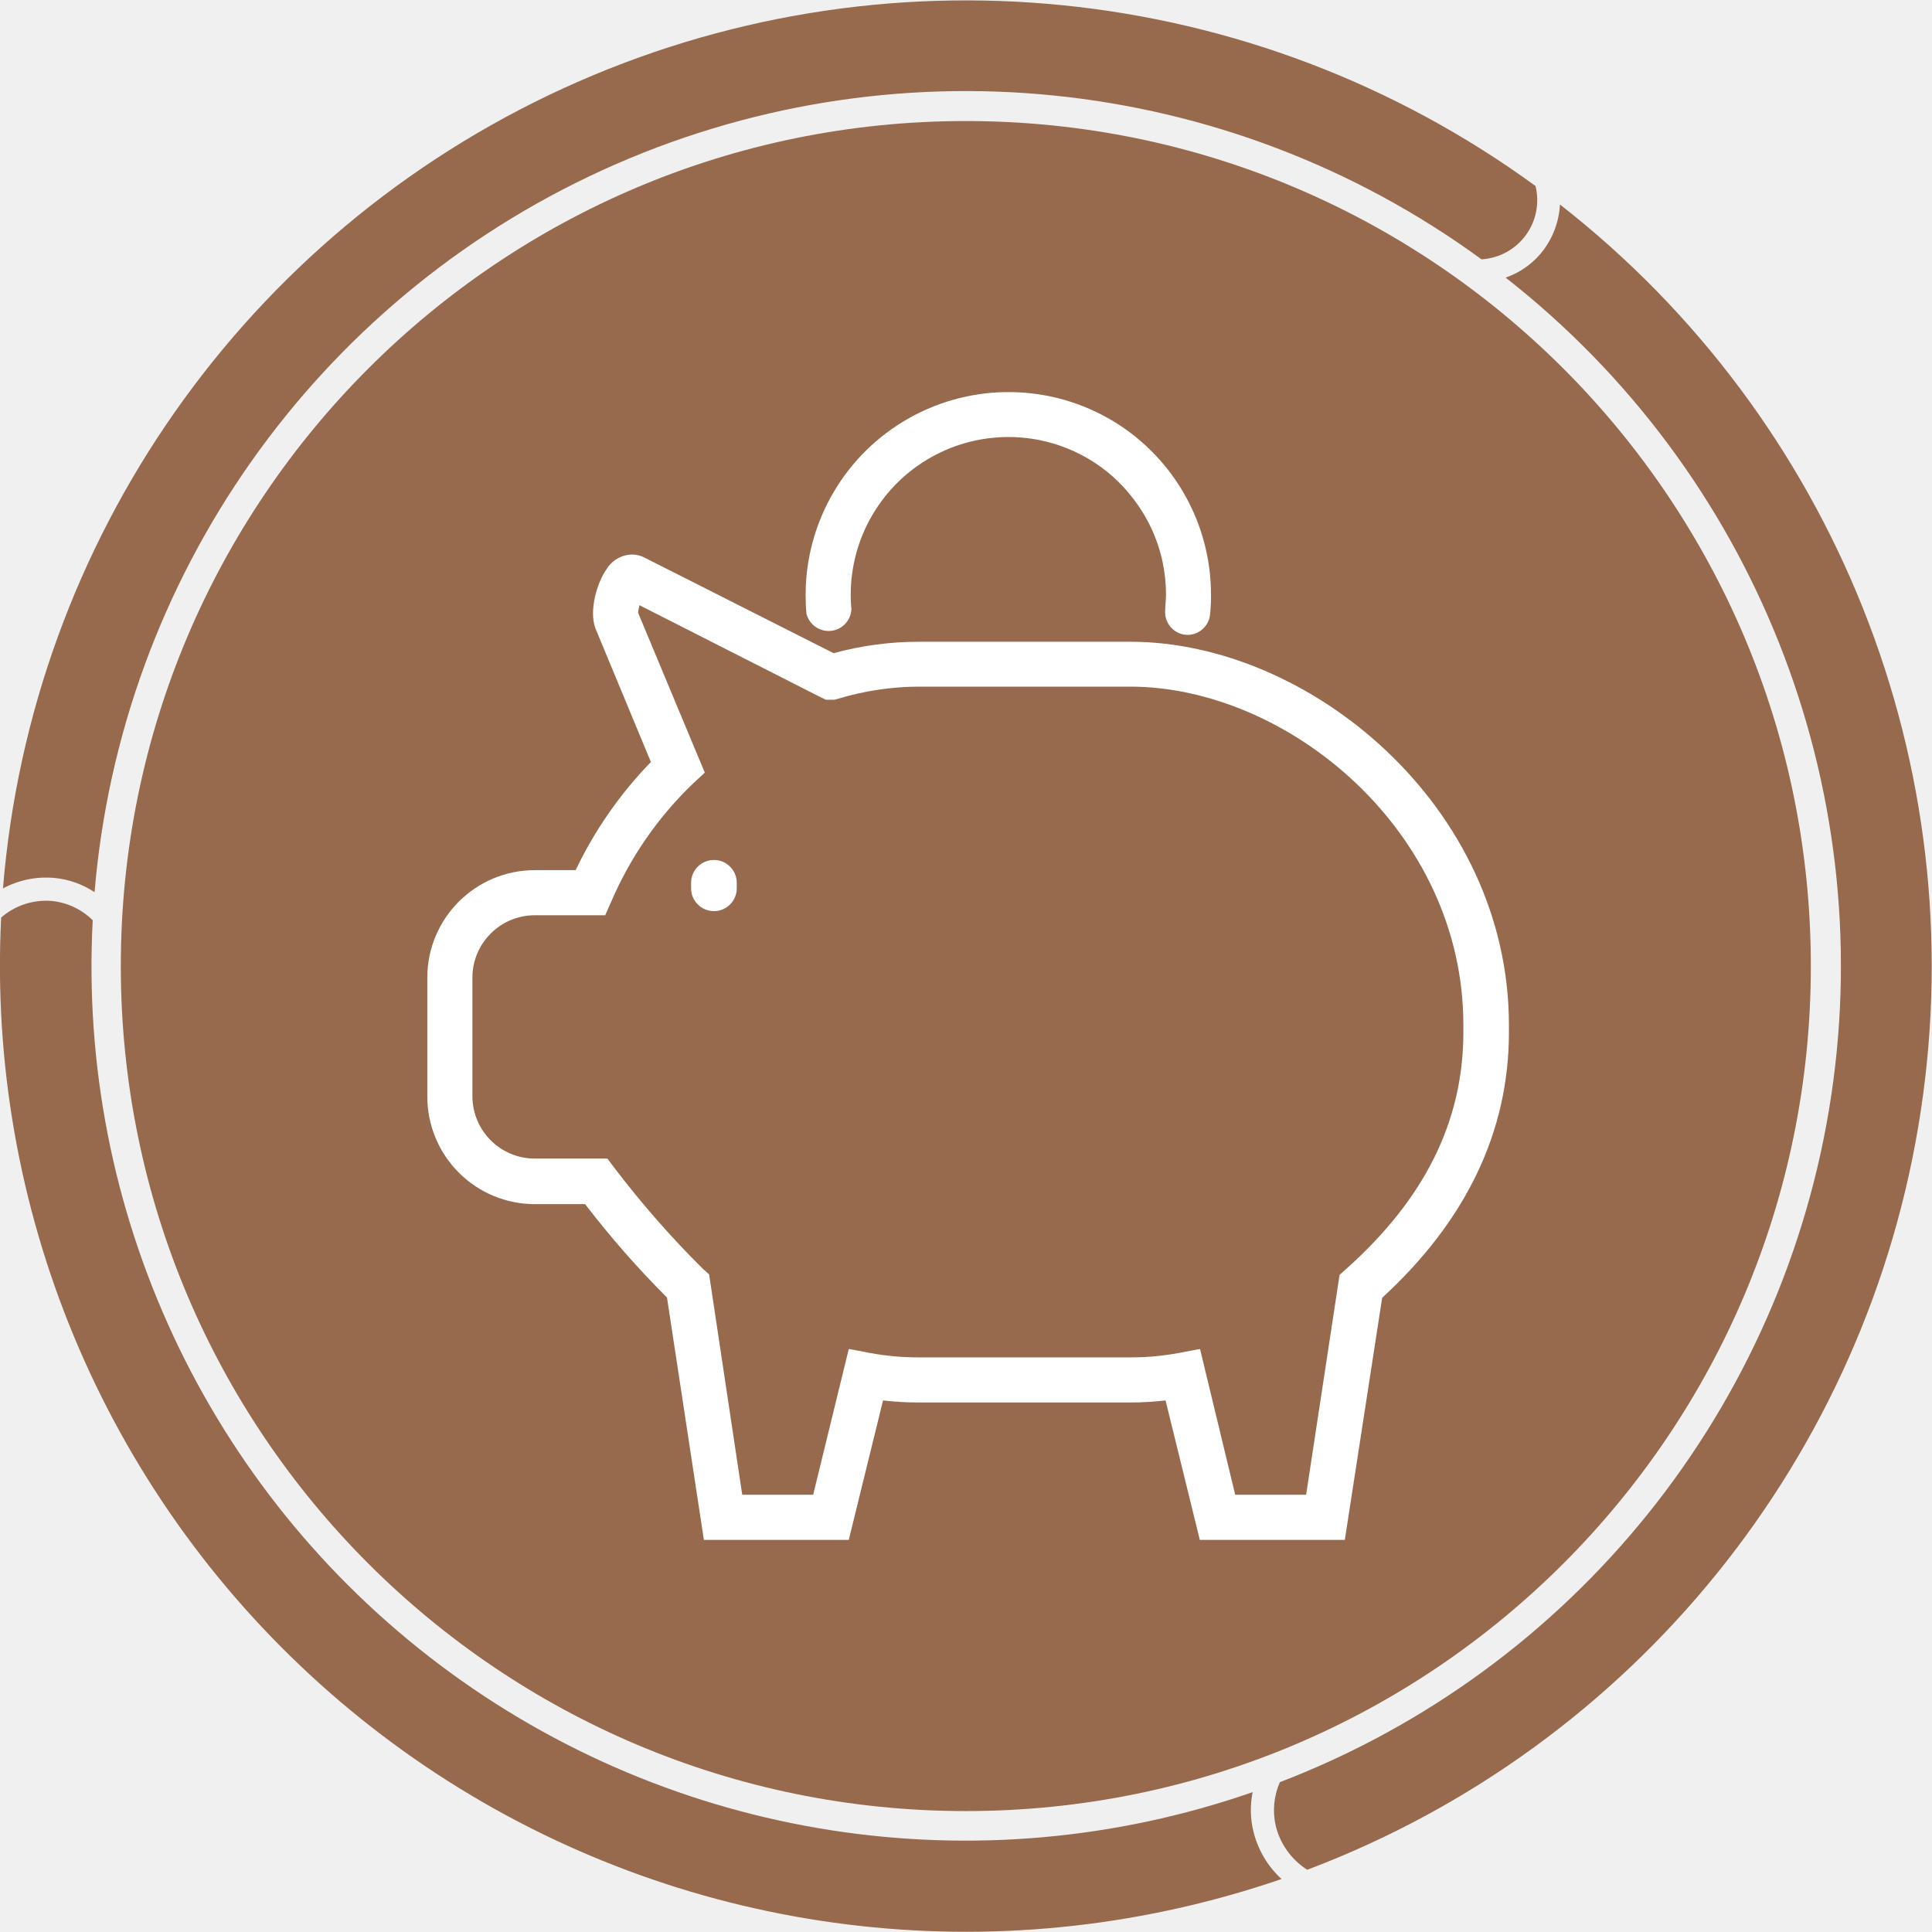
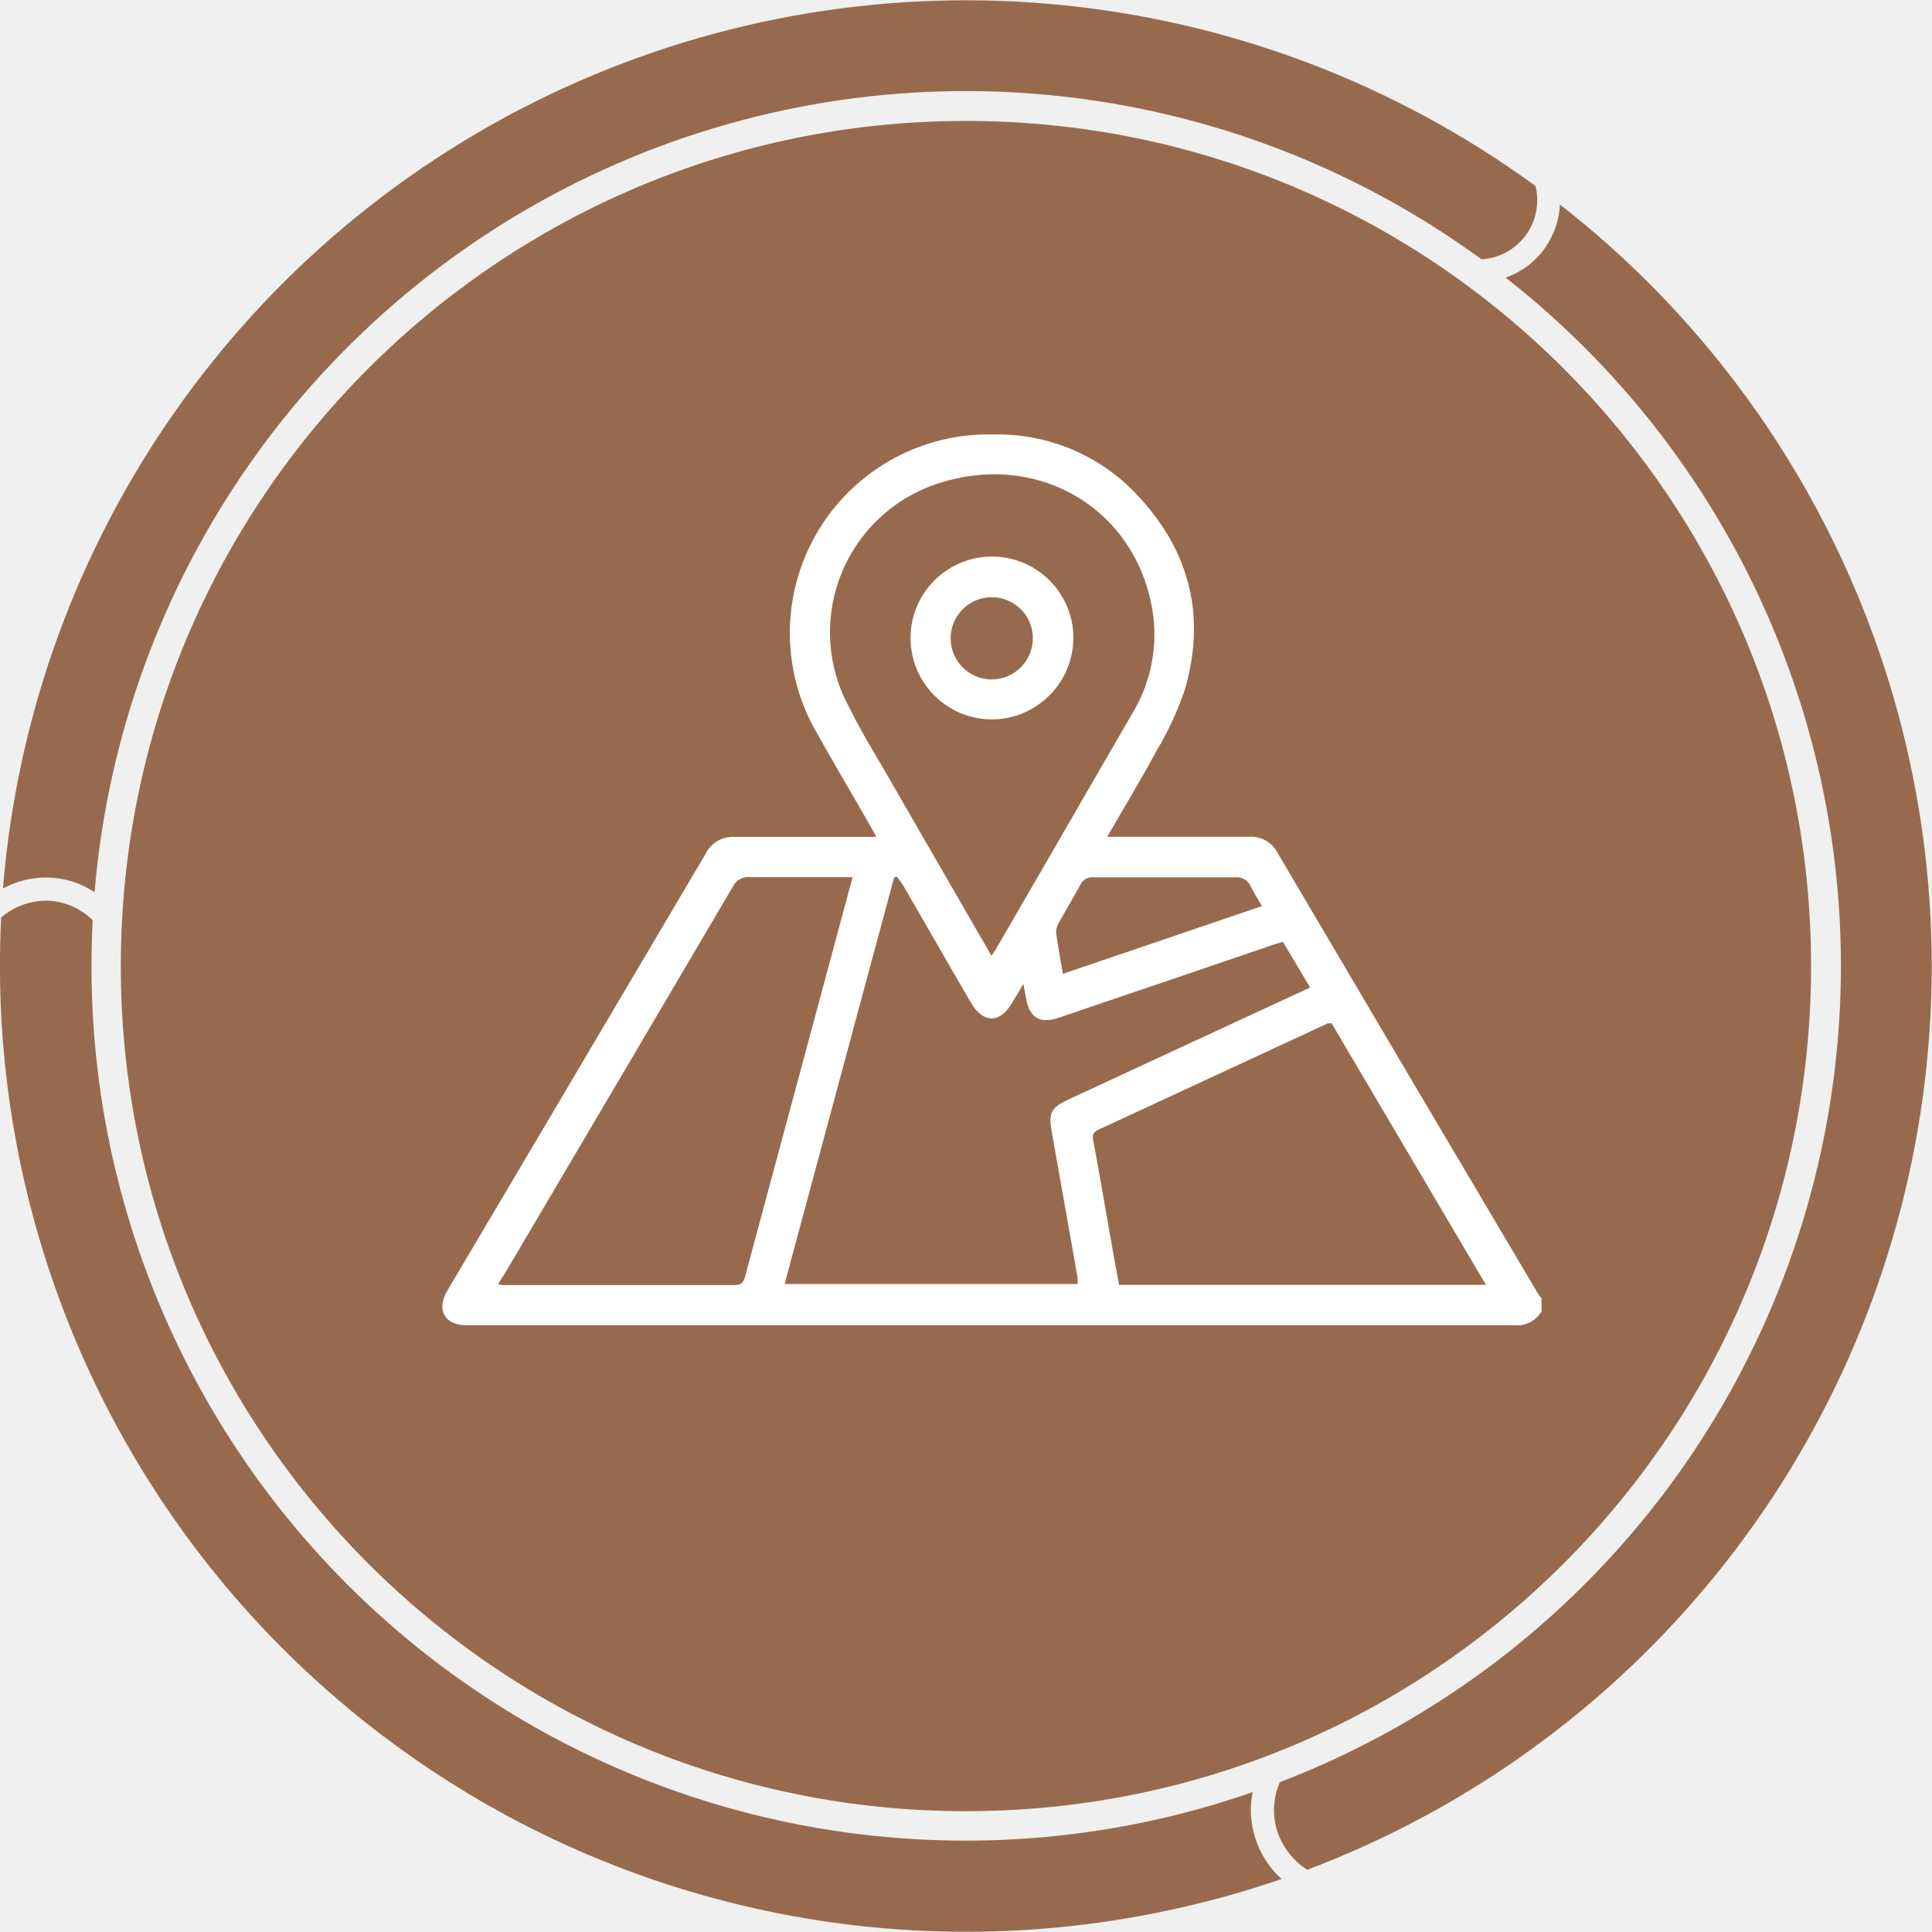
<svg xmlns="http://www.w3.org/2000/svg" viewBox="0 0 169.19 169.19">
  <defs>
-     <style>.cls-1{fill:#97694D;}.cls-2{fill:#fff;}</style>
+     <style>.cls-1{fill:#986a4d;}.cls-2{fill:#fff;}</style>
  </defs>
  <g id="Capa_2" data-name="Capa 2">
-     <g id="Capa_1-2" data-name="Capa 1">
-       <path class="cls-1" d="M109.76,160.36a7.78,7.78,0,0,1-.06-3.42A76.54,76.54,0,0,1,8.12,80.59,5.92,5.92,0,0,0,4.54,78.9,6,6,0,0,0,.1,80.35a84.61,84.61,0,0,0,97.54,87.81,85.72,85.72,0,0,0,14.59-3.61,8.27,8.27,0,0,1-2.47-4.19" />
-       <path class="cls-1" d="M134.91,22.22a7,7,0,0,1-3.06,2.09,76.56,76.56,0,0,1-19.77,131.76,6.13,6.13,0,0,0-.36,3.83,6.35,6.35,0,0,0,2.76,3.84A84.6,84.6,0,0,0,136.61,17.91a7.32,7.32,0,0,1-1.7,4.31" />
-       <path class="cls-1" d="M4.72,76.88a7.65,7.65,0,0,1,3.56,1.25A76.57,76.57,0,0,1,129.74,22.71a5.19,5.19,0,0,0,4.73-6.42h0A84.62,84.62,0,0,0,.26,77.8a8,8,0,0,1,4.46-.92" />
-       <path class="cls-1" d="M10.58,84.6a74,74,0,1,0,74-74,74,74,0,0,0-74,74" />
-       <path class="cls-2" d="M104,55.59h-.2a2,2,0,0,1-1.76-2.17c0-.44.07-.88.07-1.34a14.12,14.12,0,0,0-.31-2.92,13.75,13.75,0,0,0-2.63-5.58,13.53,13.53,0,0,0-3.67-3.29,13.81,13.81,0,0,0-21,11.79q0,.66.06,1.29a2,2,0,0,1-3.94.36c-.05-.54-.07-1.09-.07-1.65a17.77,17.77,0,0,1,27-15.16,17.75,17.75,0,0,1,8.5,15.16,16.76,16.76,0,0,1-.08,1.74,2,2,0,0,1-2,1.78" />
-       <path class="cls-2" d="M117.77,134.85h-12.7l-3-12.21a27.24,27.24,0,0,1-3.13.18H80.45a27.07,27.07,0,0,1-3.12-.18l-3,12.21H61.64l-3.23-21.22a83.43,83.43,0,0,1-7.17-8.18H46.83A9.42,9.42,0,0,1,37.42,96V85.61a9.42,9.42,0,0,1,9.41-9.41h3.58A35.63,35.63,0,0,1,57,66.73L52.13,55c-.57-1.59.19-4.06,1-5.17a2.67,2.67,0,0,1,2.21-1.27,2.3,2.3,0,0,1,1.06.25L73,57.2a28.34,28.34,0,0,1,7.46-1H99c15.64,0,33.14,14.36,33.14,33.57v.65c0,8.65-3.73,16.47-11.1,23.23Zm-9.6-3.95h6.21l2.93-19.26.53-.47c6.94-6.18,10.31-13,10.31-20.77v-.65c0-17-15.41-29.62-29.19-29.62H80.45a24.85,24.85,0,0,0-7.09,1.07l-.28.08h-.75l-.44-.21L56,53a4.27,4.27,0,0,0-.12.66l5.84,14-1,.93A31.56,31.56,0,0,0,53.51,79L53,80.15H46.83a5.47,5.47,0,0,0-5.46,5.46V96a5.47,5.47,0,0,0,5.46,5.46h6.36l.59.78a83.91,83.91,0,0,0,7.79,8.89l.53.47L65,130.9h6.21l3.12-12.77,1.84.35a23.17,23.17,0,0,0,4.25.39H99a23.17,23.17,0,0,0,4.25-.39l1.84-.35Z" />
-       <path class="cls-2" d="M62.52,79.79h0a2,2,0,0,1-2-2v-.48a2,2,0,0,1,2-2h0a2,2,0,0,1,2,2v.48a2,2,0,0,1-2,2" />
+     <g id="Layer_5" data-name="Layer 5">
+       <path class="cls-1" d="M109.76,160.36a7.78,7.78,0,0,1-.06-3.42A76.54,76.54,0,0,1,8.12,80.59,5.92,5.92,0,0,0,4.54,78.9,6,6,0,0,0,.1,80.35a84.61,84.61,0,0,0,97.54,87.81,85.72,85.72,0,0,0,14.59-3.61A8.2,8.2,0,0,1,109.76,160.36Z" />
+       <path class="cls-1" d="M134.91,22.22a7,7,0,0,1-3.06,2.09,76.56,76.56,0,0,1-19.77,131.76,6.13,6.13,0,0,0-.36,3.83,6.35,6.35,0,0,0,2.76,3.84A84.6,84.6,0,0,0,136.61,17.91,7.32,7.32,0,0,1,134.91,22.22Z" />
+       <path class="cls-1" d="M4.72,76.88a7.65,7.65,0,0,1,3.56,1.25A76.57,76.57,0,0,1,129.74,22.71a5.19,5.19,0,0,0,4.73-6.42h0A84.61,84.61,0,0,0,.26,77.8,8,8,0,0,1,4.72,76.88Z" />
+       <circle class="cls-1" cx="84.59" cy="84.6" r="74.01" />
+       <g id="ldKKOJ.tif">
+         <path class="cls-2" d="M135,114.82a2.45,2.45,0,0,1-2.42,1.23q-45.73,0-91.47,0h-.28c-1.9,0-2.63-1.34-1.67-3q4.8-8.13,9.61-16.24,6.51-11,13-22a2.69,2.69,0,0,1,2.65-1.52c3.73,0,7.46,0,11.19,0h1.13c-.23-.43-.38-.73-.55-1-1.65-2.9-3.37-5.78-5-8.72A17.39,17.39,0,0,1,87.07,38.05,16.66,16.66,0,0,1,99,42.75c5,4.93,6.75,10.87,4.75,17.68a28.08,28.08,0,0,1-2.48,5.34c-1.35,2.5-2.82,4.93-4.31,7.51.46,0,.78,0,1.11,0,3.76,0,7.52,0,11.28,0a2.61,2.61,0,0,1,2.53,1.41q11.43,19.41,22.92,38.79a1.62,1.62,0,0,0,.19.18ZM114.73,86.48l-2.38-4-.66.19-9.15,3.12C99.26,86.9,96,88,92.68,89.14c-1.6.53-2.53,0-2.82-1.71-.06-.36-.14-.71-.24-1.26-.4.66-.69,1.17-1,1.67-1.06,1.8-2.52,1.79-3.57,0-2-3.41-3.94-6.83-5.92-10.24-.16-.27-.36-.52-.55-.79l-.27,0q-4.8,17.79-9.6,35.63H94.37c0-.23,0-.39,0-.54q-1.12-6.37-2.26-12.75c-.31-1.7-.08-2.15,1.47-2.87l11.92-5.53ZM86.82,83.69l.35-.49q6-10.36,12-20.74a13.29,13.29,0,0,0,1.78-8.85c-1.39-8.92-9.77-14-18.42-11.39a13.7,13.7,0,0,0-8.23,19.6C75.5,64.28,77,66.62,78.34,69Zm-43.21,28.8c.25,0,.34.05.43.05,6.77,0,13.53,0,20.3,0,.69,0,.8-.34.94-.87l7.27-27c.7-2.59,1.39-5.18,2.11-7.85-3.07,0-6,0-9,0a1.46,1.46,0,0,0-1.48.82q-10,17-20,33.93C44,111.85,43.81,112.12,43.61,112.49Zm73-22.88c-.19,0-.26,0-.31,0L96.17,98.94c-.5.23-.51.53-.42,1,.25,1.29.47,2.59.7,3.88.51,2.89,1,5.78,1.55,8.7h32.13Zm-6.1-10.26c-.36-.63-.69-1.12-.94-1.65a1.37,1.37,0,0,0-1.45-.87c-4.11,0-8.21,0-12.32,0a1.14,1.14,0,0,0-1.19.65c-.6,1.13-1.28,2.22-1.9,3.35a1.51,1.51,0,0,0-.22.87c.16,1.17.38,2.34.59,3.58Z" />
+         <path class="cls-2" d="M86.88,63A7.13,7.13,0,1,1,94,55.84,7.17,7.17,0,0,1,86.88,63Zm3.57-7.1a3.6,3.6,0,1,0-3.57,3.6A3.61,3.61,0,0,0,90.45,55.87Z" />
+       </g>
    </g>
  </g>
</svg>
